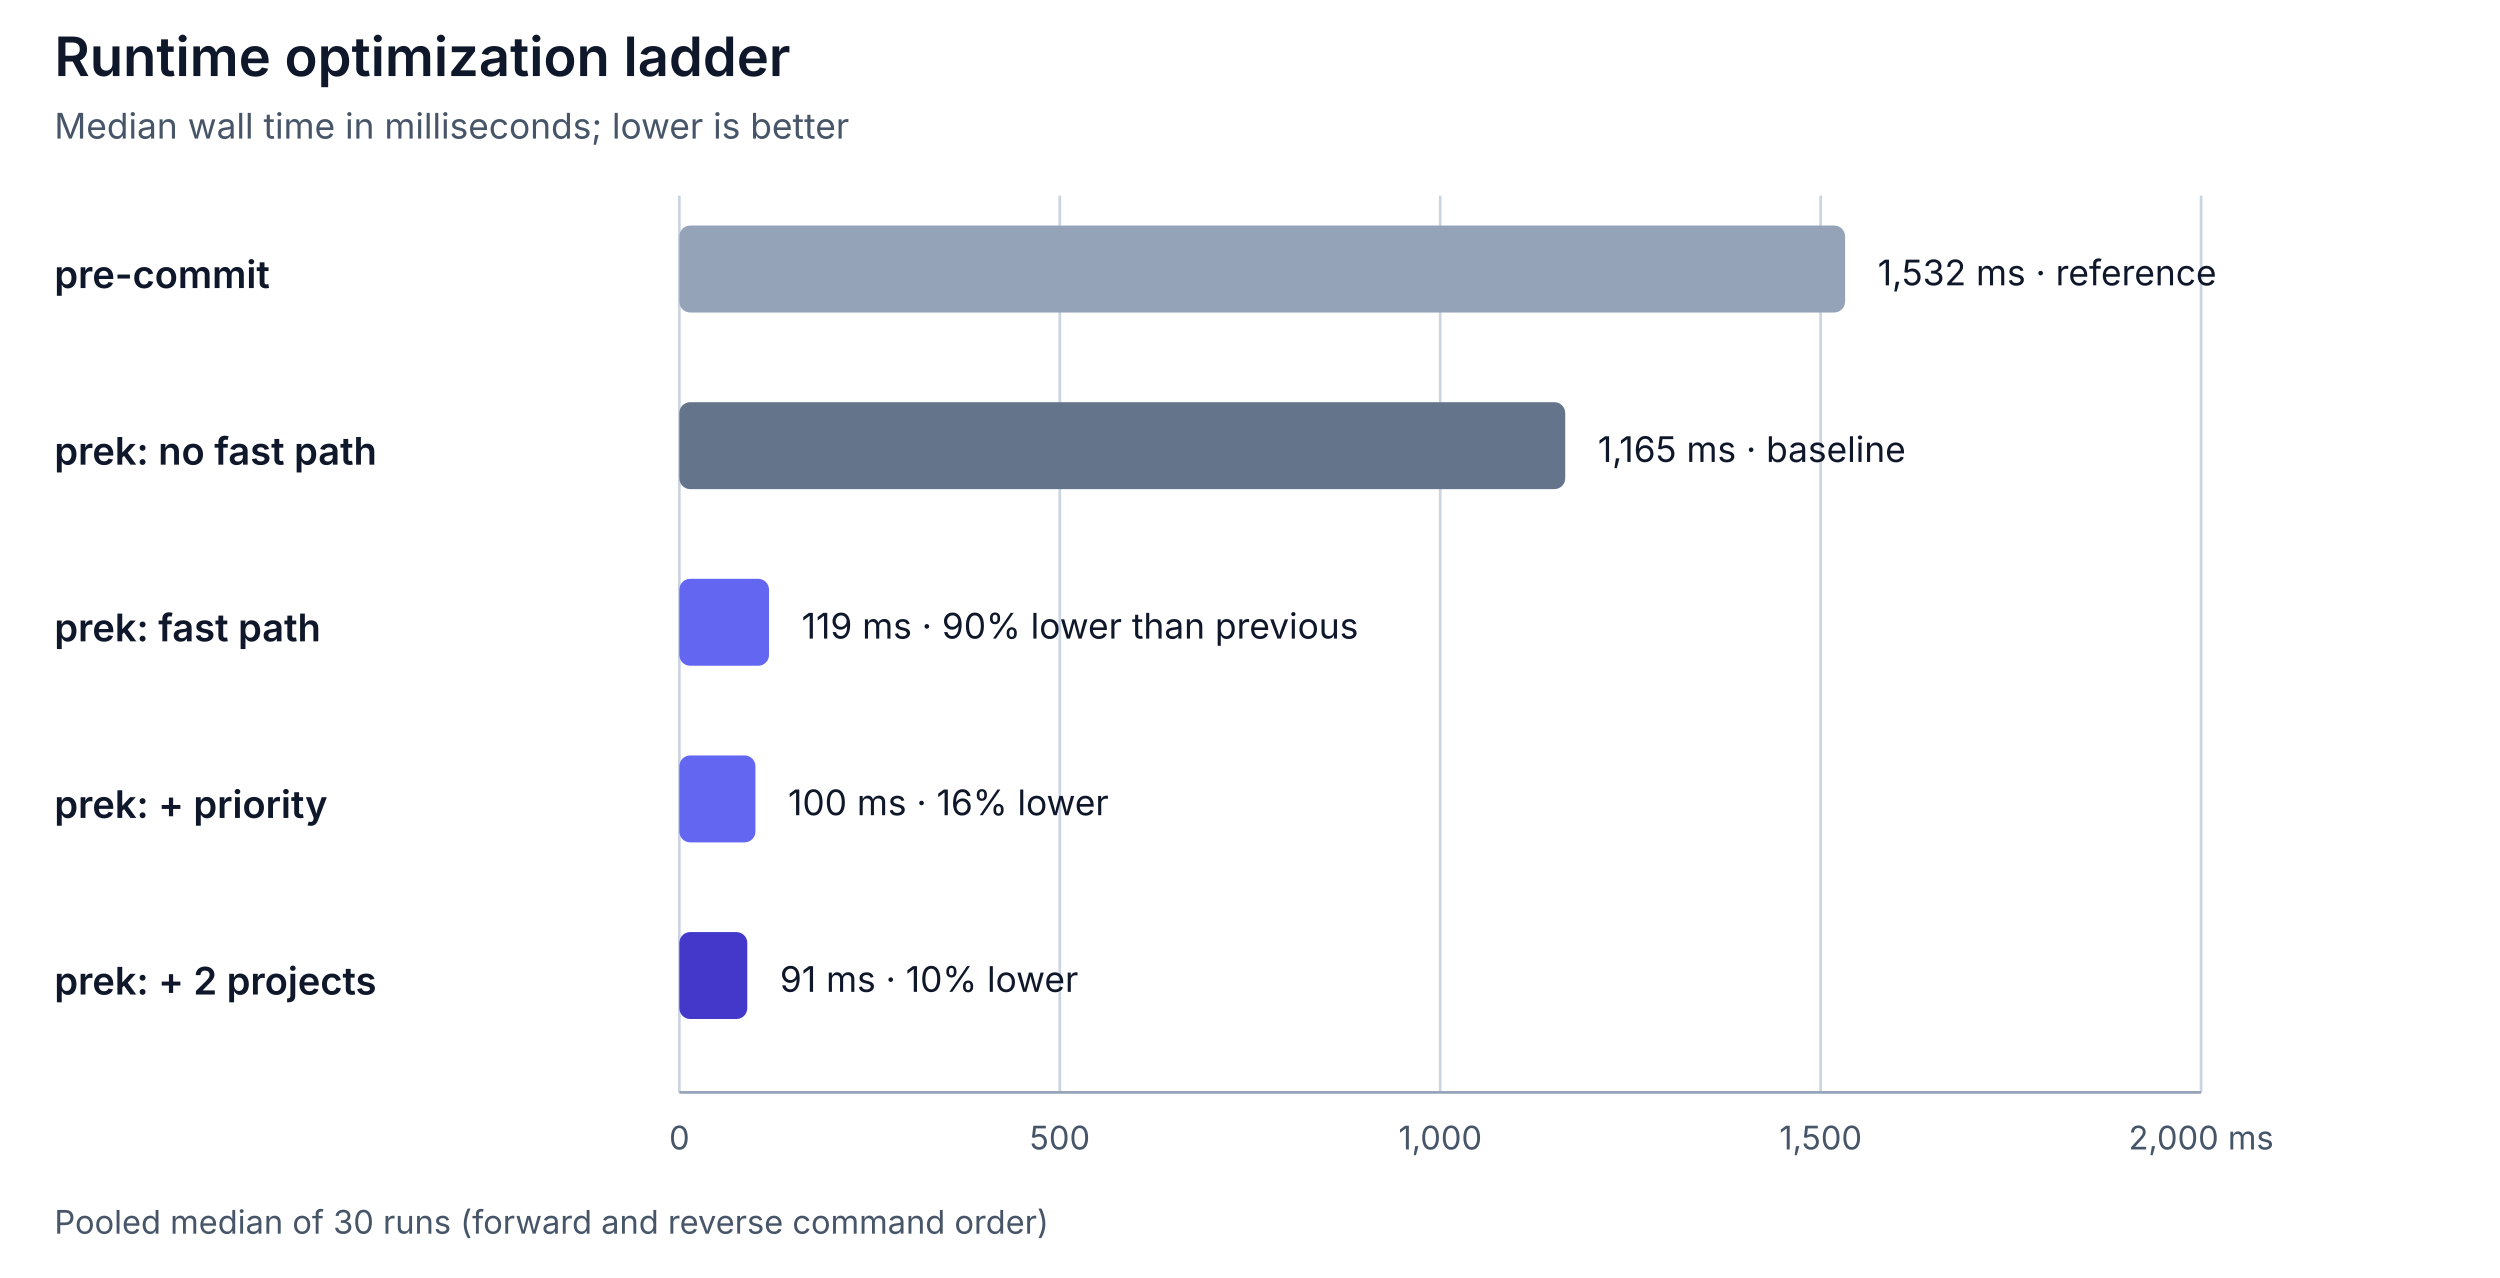
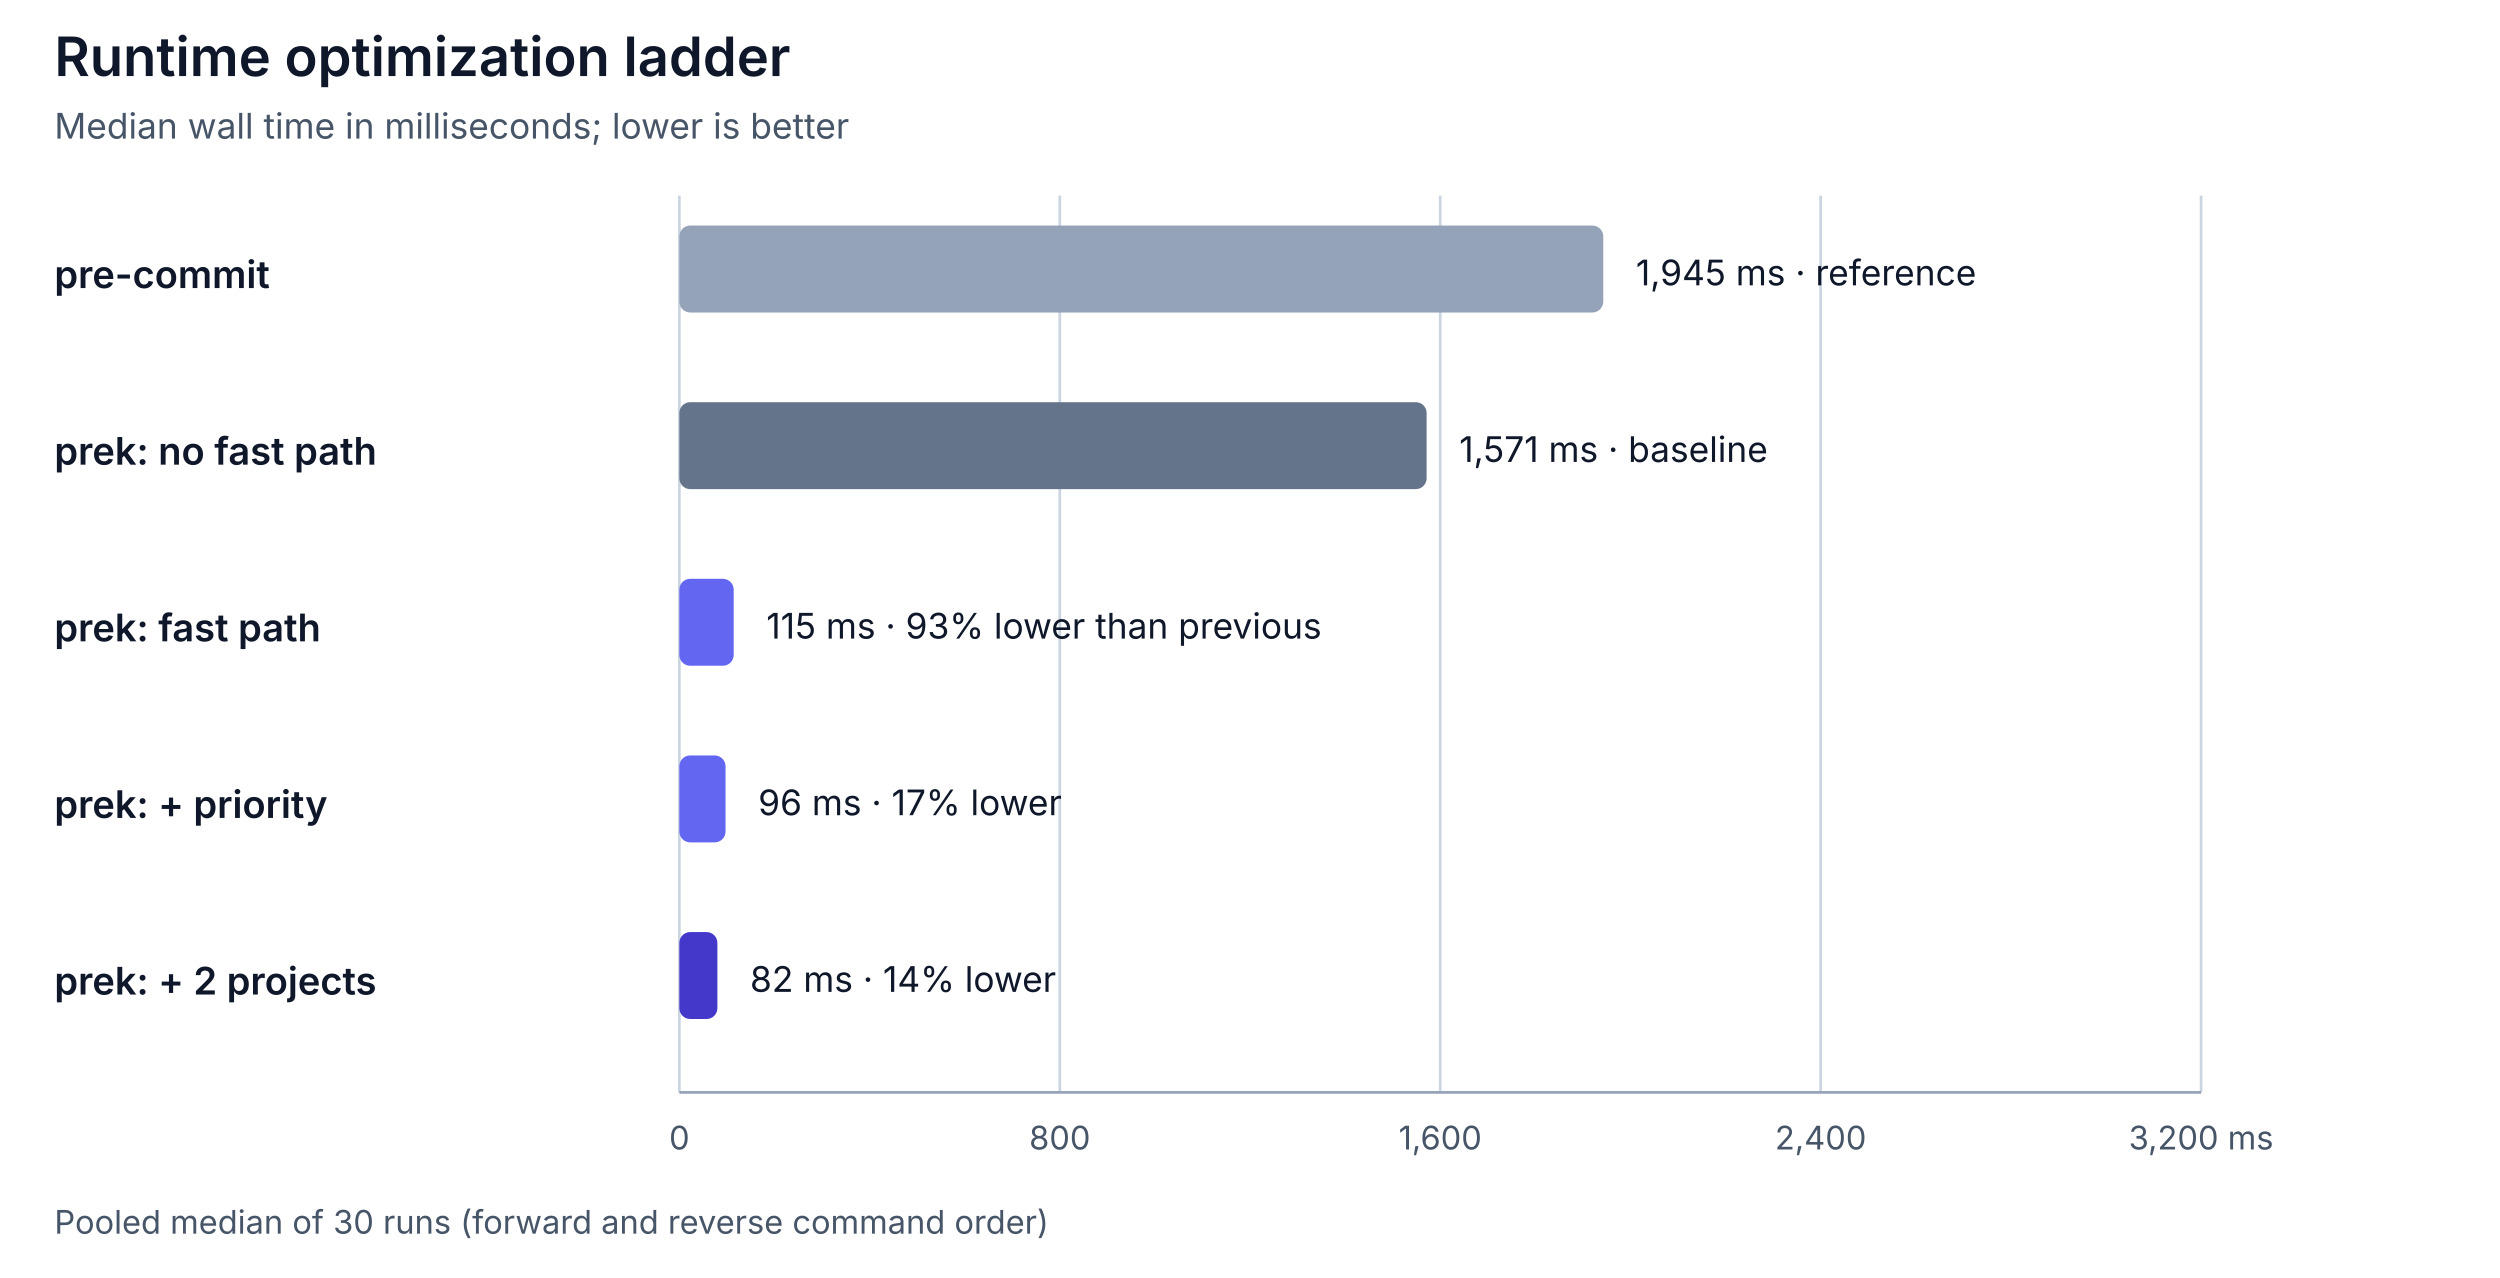
<svg xmlns="http://www.w3.org/2000/svg" viewBox="0 0 920 470" role="img" aria-labelledby="title desc">
  <style>
    text {
      fill: #0f172a;
      font-family: -apple-system, BlinkMacSystemFont, "Segoe UI", sans-serif;
    }
    .title { font-size: 20px; font-weight: 600; }
    .subtitle, .tick, .note { fill: #475569; }
    .subtitle { font-size: 13px; }
    .label { font-size: 14px; font-weight: 600; }
    .value { font-size: 13px; }
    .tick, .note { font-size: 12px; }
    .grid { stroke: #cbd5e1; stroke-width: 1; }
    .axis { stroke: #94a3b8; stroke-width: 1; }
    .reference { fill: #94a3b8; }
    .baseline { fill: #64748b; }
    .optimized { fill: #6366f1; }
    .final { fill: #4338ca; }
    @media (prefers-color-scheme: dark) {
      text { fill: #e2e8f0; }
      .subtitle, .tick, .note { fill: #a8b3cf; }
      .grid { stroke: #334155; }
      .axis { stroke: #64748b; }
      .reference { fill: #94a3b8; }
      .baseline { fill: #64748b; }
      .optimized { fill: #818cf8; }
      .final { fill: #a5b4fc; }
    }
  </style>
  <text class="title" x="20" y="28">Runtime optimization ladder</text>
  <text class="subtitle" x="20" y="51">Median wall time in milliseconds; lower is better</text>
  <line class="grid" x1="250" y1="72" x2="250" y2="402" />
  <line class="grid" x1="390" y1="72" x2="390" y2="402" />
  <line class="grid" x1="530" y1="72" x2="530" y2="402" />
  <line class="grid" x1="670" y1="72" x2="670" y2="402" />
  <line class="grid" x1="810" y1="72" x2="810" y2="402" />
  <line class="axis" x1="250" y1="402" x2="810" y2="402" />
  <text class="label" x="20" y="106">pre-commit</text>
-   <rect class="reference" x="250" y="83" width="429" height="32" rx="4" />
-   <text class="value" x="691" y="105">1,532 ms · reference</text>
+   <rect class="reference" x="250" y="83" width="340" height="32" rx="4" />
+   <text class="value" x="602" y="105">1,945 ms · reference</text>
  <text class="label" x="20" y="171">prek: no fast path</text>
-   <rect class="baseline" x="250" y="148" width="326" height="32" rx="4" />
-   <text class="value" x="588" y="170">1,165 ms · baseline</text>
+   <rect class="baseline" x="250" y="148" width="275" height="32" rx="4" />
+   <text class="value" x="537" y="170">1,571 ms · baseline</text>
  <text class="label" x="20" y="236">prek: fast path</text>
-   <rect class="optimized" x="250" y="213" width="33" height="32" rx="4" />
-   <text class="value" x="295" y="235">119 ms · 90% lower than previous</text>
+   <rect class="optimized" x="250" y="213" width="20" height="32" rx="4" />
+   <text class="value" x="282" y="235">115 ms · 93% lower than previous</text>
  <text class="label" x="20" y="301">prek: + priority</text>
-   <rect class="optimized" x="250" y="278" width="28" height="32" rx="4" />
-   <text class="value" x="290" y="300">100 ms · 16% lower</text>
+   <rect class="optimized" x="250" y="278" width="17" height="32" rx="4" />
+   <text class="value" x="279" y="300">96 ms · 17% lower</text>
  <text class="label" x="20" y="366">prek: + 2 projects</text>
-   <rect class="final" x="250" y="343" width="25" height="32" rx="4" />
-   <text class="value" x="287" y="365">91 ms · 10% lower</text>
+   <rect class="final" x="250" y="343" width="14" height="32" rx="4" />
+   <text class="value" x="276" y="365">82 ms · 14% lower</text>
  <text class="tick" x="250" y="423" text-anchor="middle">0</text>
-   <text class="tick" x="390" y="423" text-anchor="middle">500</text>
-   <text class="tick" x="530" y="423" text-anchor="middle">1,000</text>
-   <text class="tick" x="670" y="423" text-anchor="middle">1,500</text>
-   <text class="tick" x="810" y="423" text-anchor="middle">2,000 ms</text>
+   <text class="tick" x="390" y="423" text-anchor="middle">800</text>
+   <text class="tick" x="530" y="423" text-anchor="middle">1,600</text>
+   <text class="tick" x="670" y="423" text-anchor="middle">2,400</text>
+   <text class="tick" x="810" y="423" text-anchor="middle">3,200 ms</text>
  <text class="note" x="20" y="454">Pooled median of 30 runs (forward and reverse command order)</text>
</svg>
